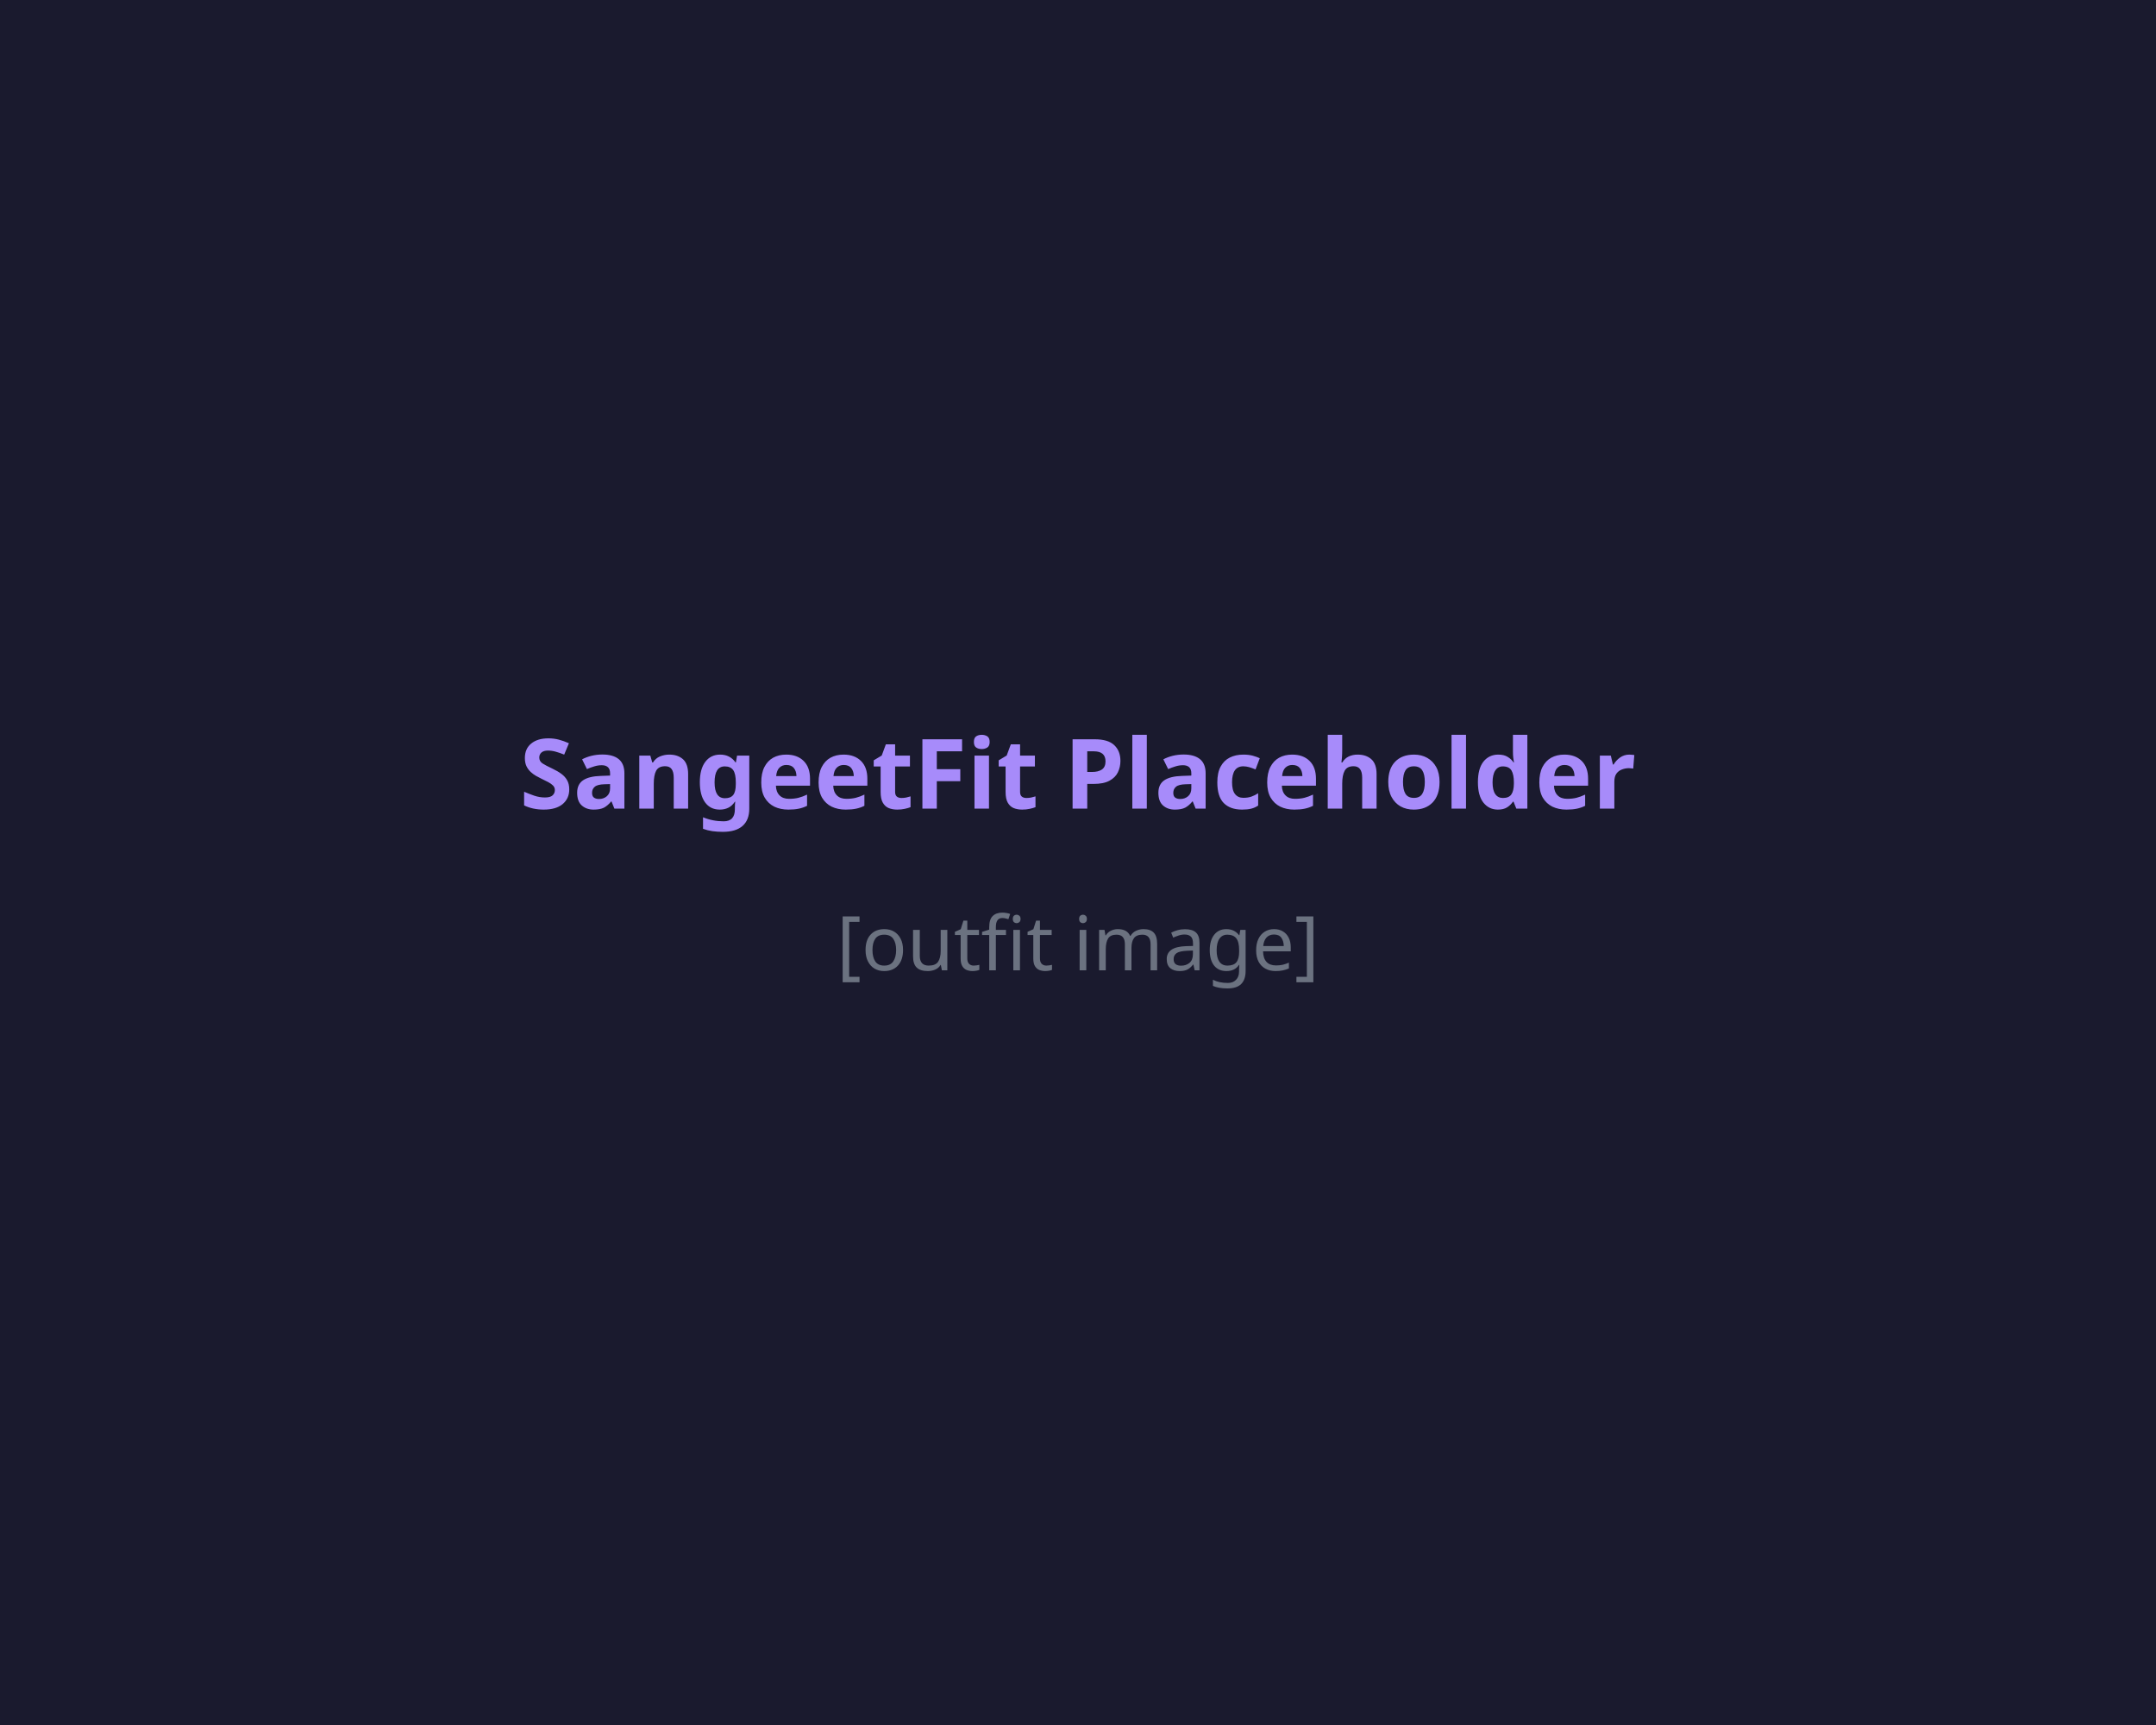
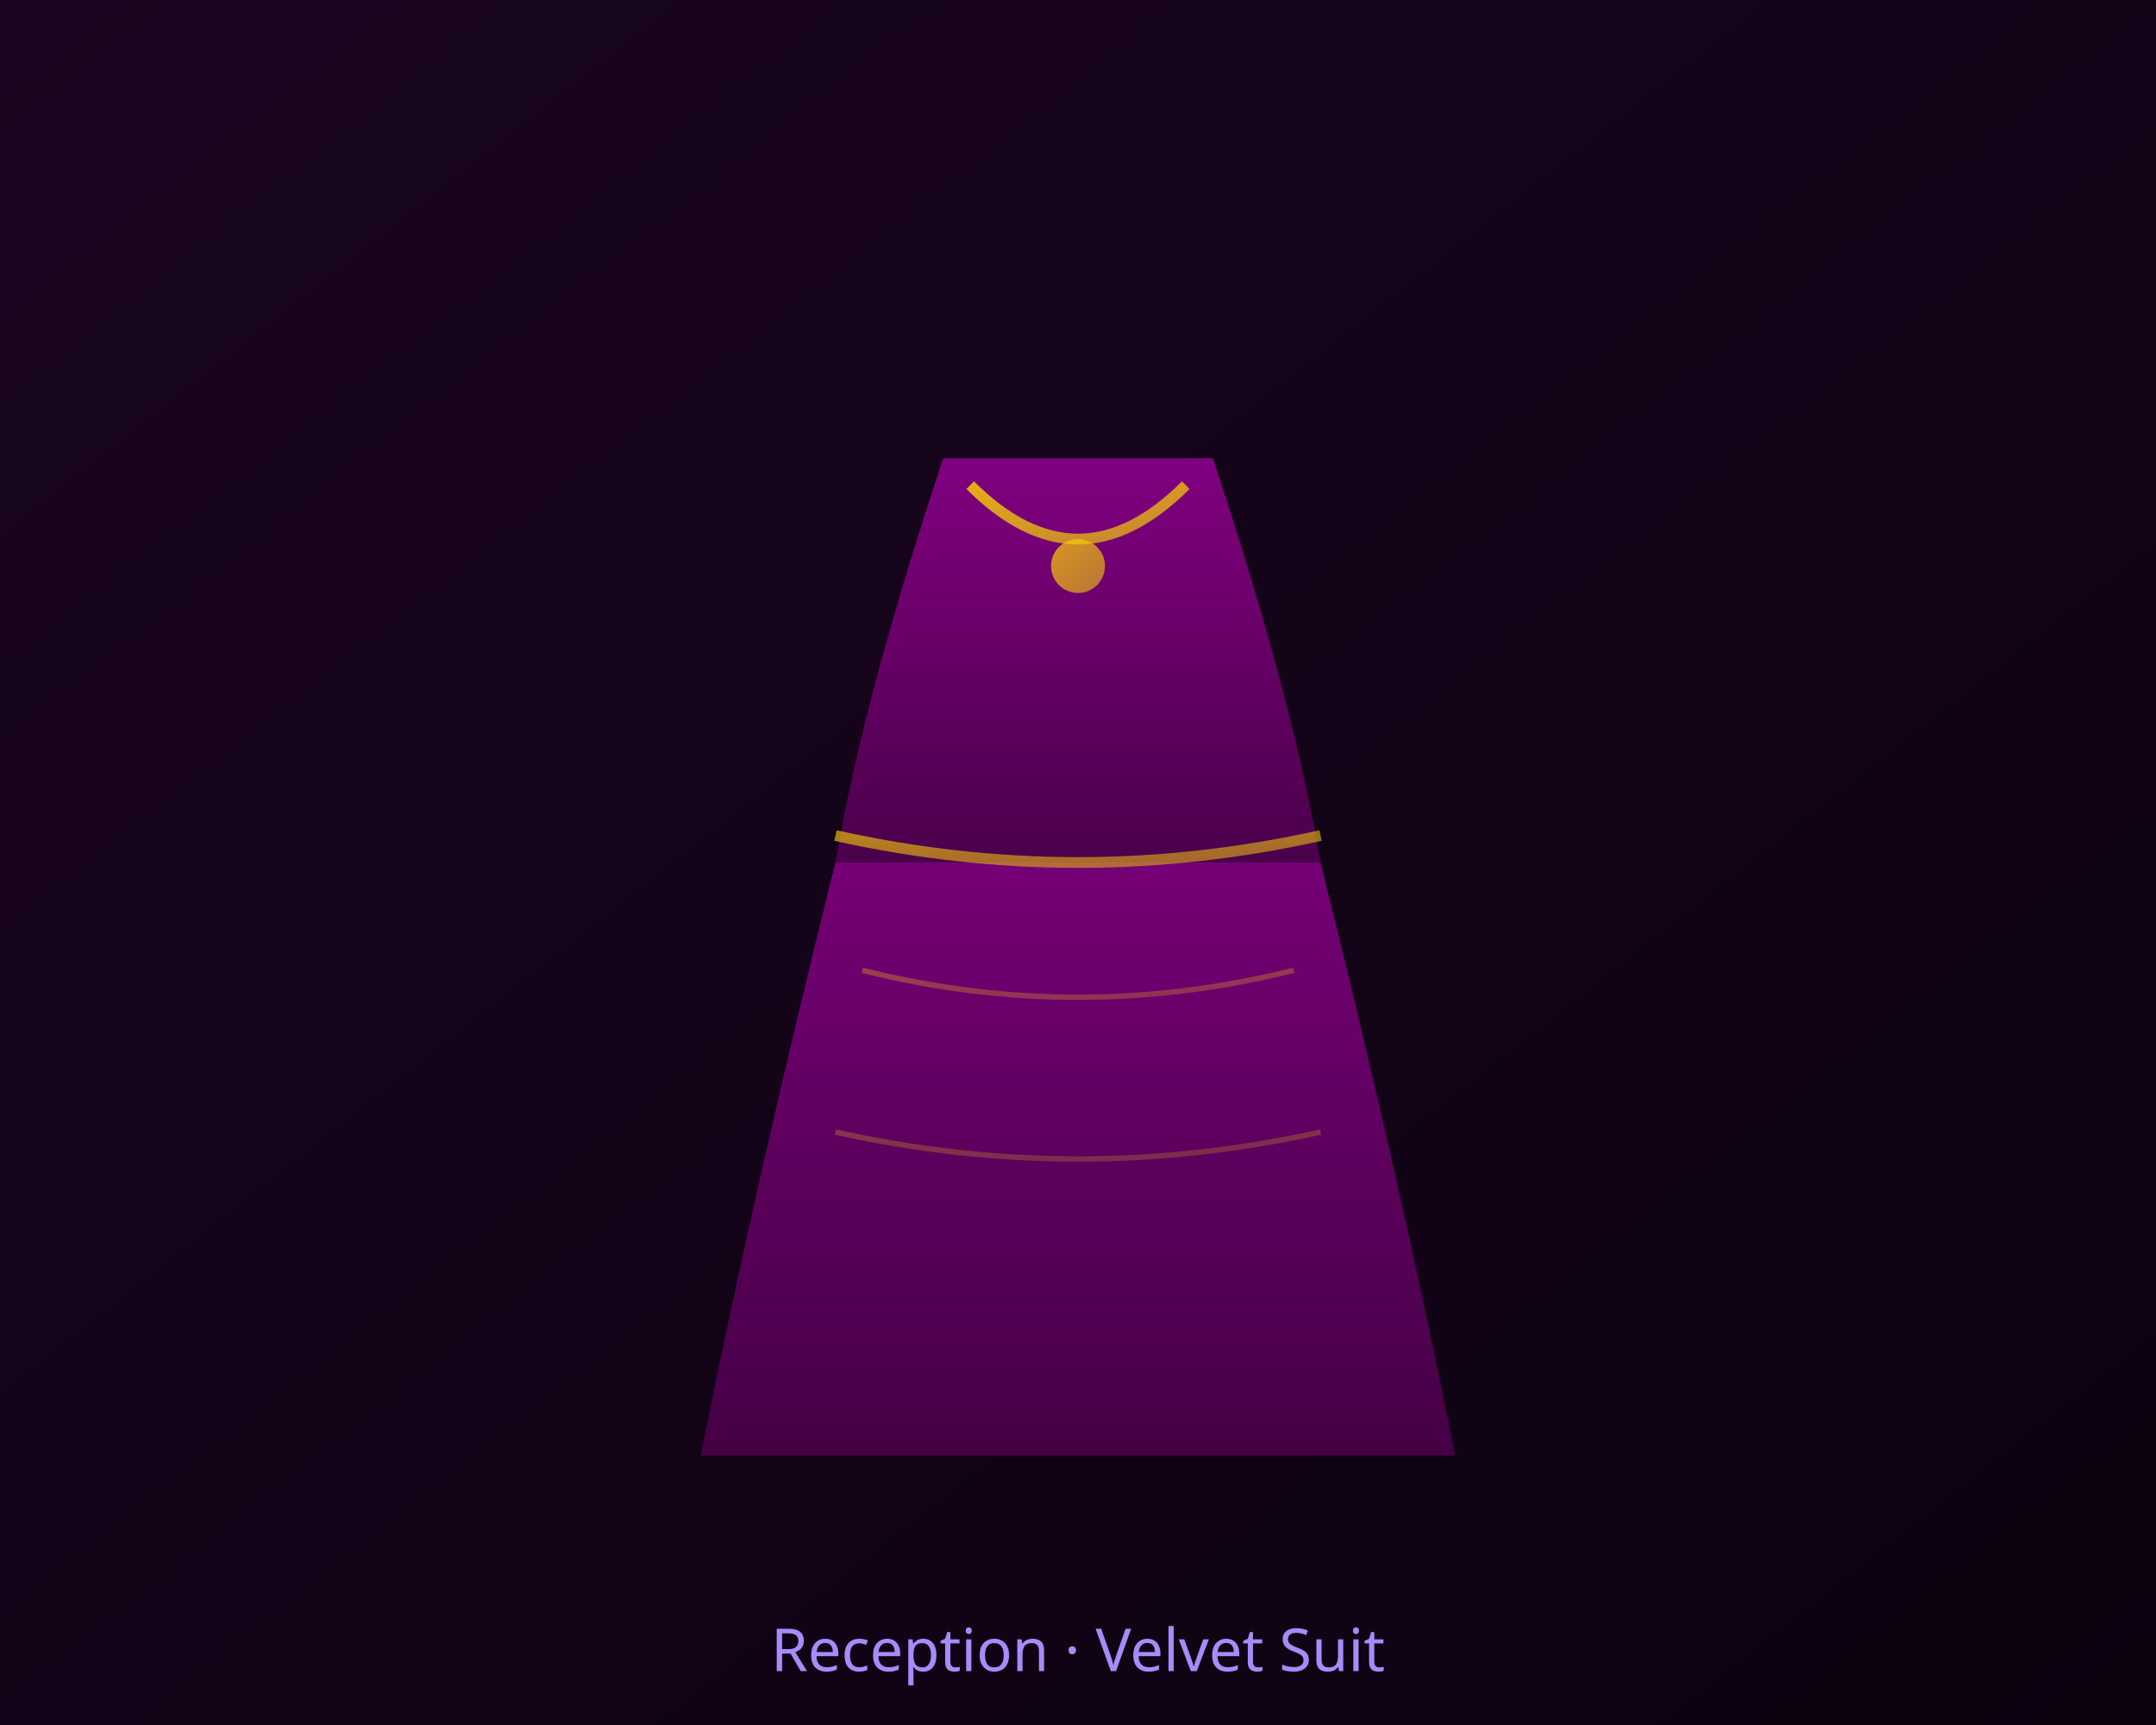
<svg xmlns="http://www.w3.org/2000/svg" width="400" height="320" viewBox="0 0 400 320">
-   <rect width="400" height="320" fill="#1a1a2e" />
-   <text x="200" y="150" text-anchor="middle" fill="#a78bfa" font-size="18" font-family="sans-serif" font-weight="bold">
-     SangeetFit Placeholder
-   </text>
-   <text x="200" y="180" text-anchor="middle" fill="#6b7280" font-size="14" font-family="sans-serif">
-     [outfit image]
-   </text>
+   <defs>
+     <linearGradient id="r2bg" x1="0%" y1="0%" x2="100%" y2="100%">
+       <stop offset="0%" stop-color="#1a0520" />
+       <stop offset="100%" stop-color="#0d0210" />
+     </linearGradient>
+     <linearGradient id="r2plum" x1="0%" y1="0%" x2="0%" y2="100%">
+       <stop offset="0%" stop-color="#800080" />
+       <stop offset="100%" stop-color="#4a004a" />
+     </linearGradient>
+     <linearGradient id="r2gold" x1="0%" y1="0%" x2="100%" y2="100%">
+       <stop offset="0%" stop-color="#FFD700" />
+       <stop offset="100%" stop-color="#DAA520" />
+     </linearGradient>
+   </defs>
+   <rect width="400" height="320" fill="url(#r2bg)" />
+   <path d="M175 85 Q160 130 155 160 L245 160 Q240 130 225 85 Z" fill="url(#r2plum)" />
+   <path d="M155 160 Q140 220 130 270 L270 270 Q260 220 245 160 Z" fill="url(#r2plum)" opacity="0.9" />
+   <path d="M180 90 Q200 110 220 90" stroke="url(#r2gold)" stroke-width="2" fill="none" opacity="0.8" />
+   <circle cx="200" cy="105" r="5" fill="url(#r2gold)" opacity="0.7" />
+   <path d="M155 155 Q200 165 245 155" stroke="url(#r2gold)" stroke-width="2" fill="none" opacity="0.6" />
+   <path d="M160 180 Q200 190 240 180" stroke="url(#r2gold)" stroke-width="1" fill="none" opacity="0.3" />
+   <path d="M155 210 Q200 220 245 210" stroke="url(#r2gold)" stroke-width="1" fill="none" opacity="0.25" />
+   <text x="200" y="310" text-anchor="middle" fill="#a78bfa" font-size="11" font-family="system-ui" font-weight="500">Reception · Velvet Suit</text>
</svg>
